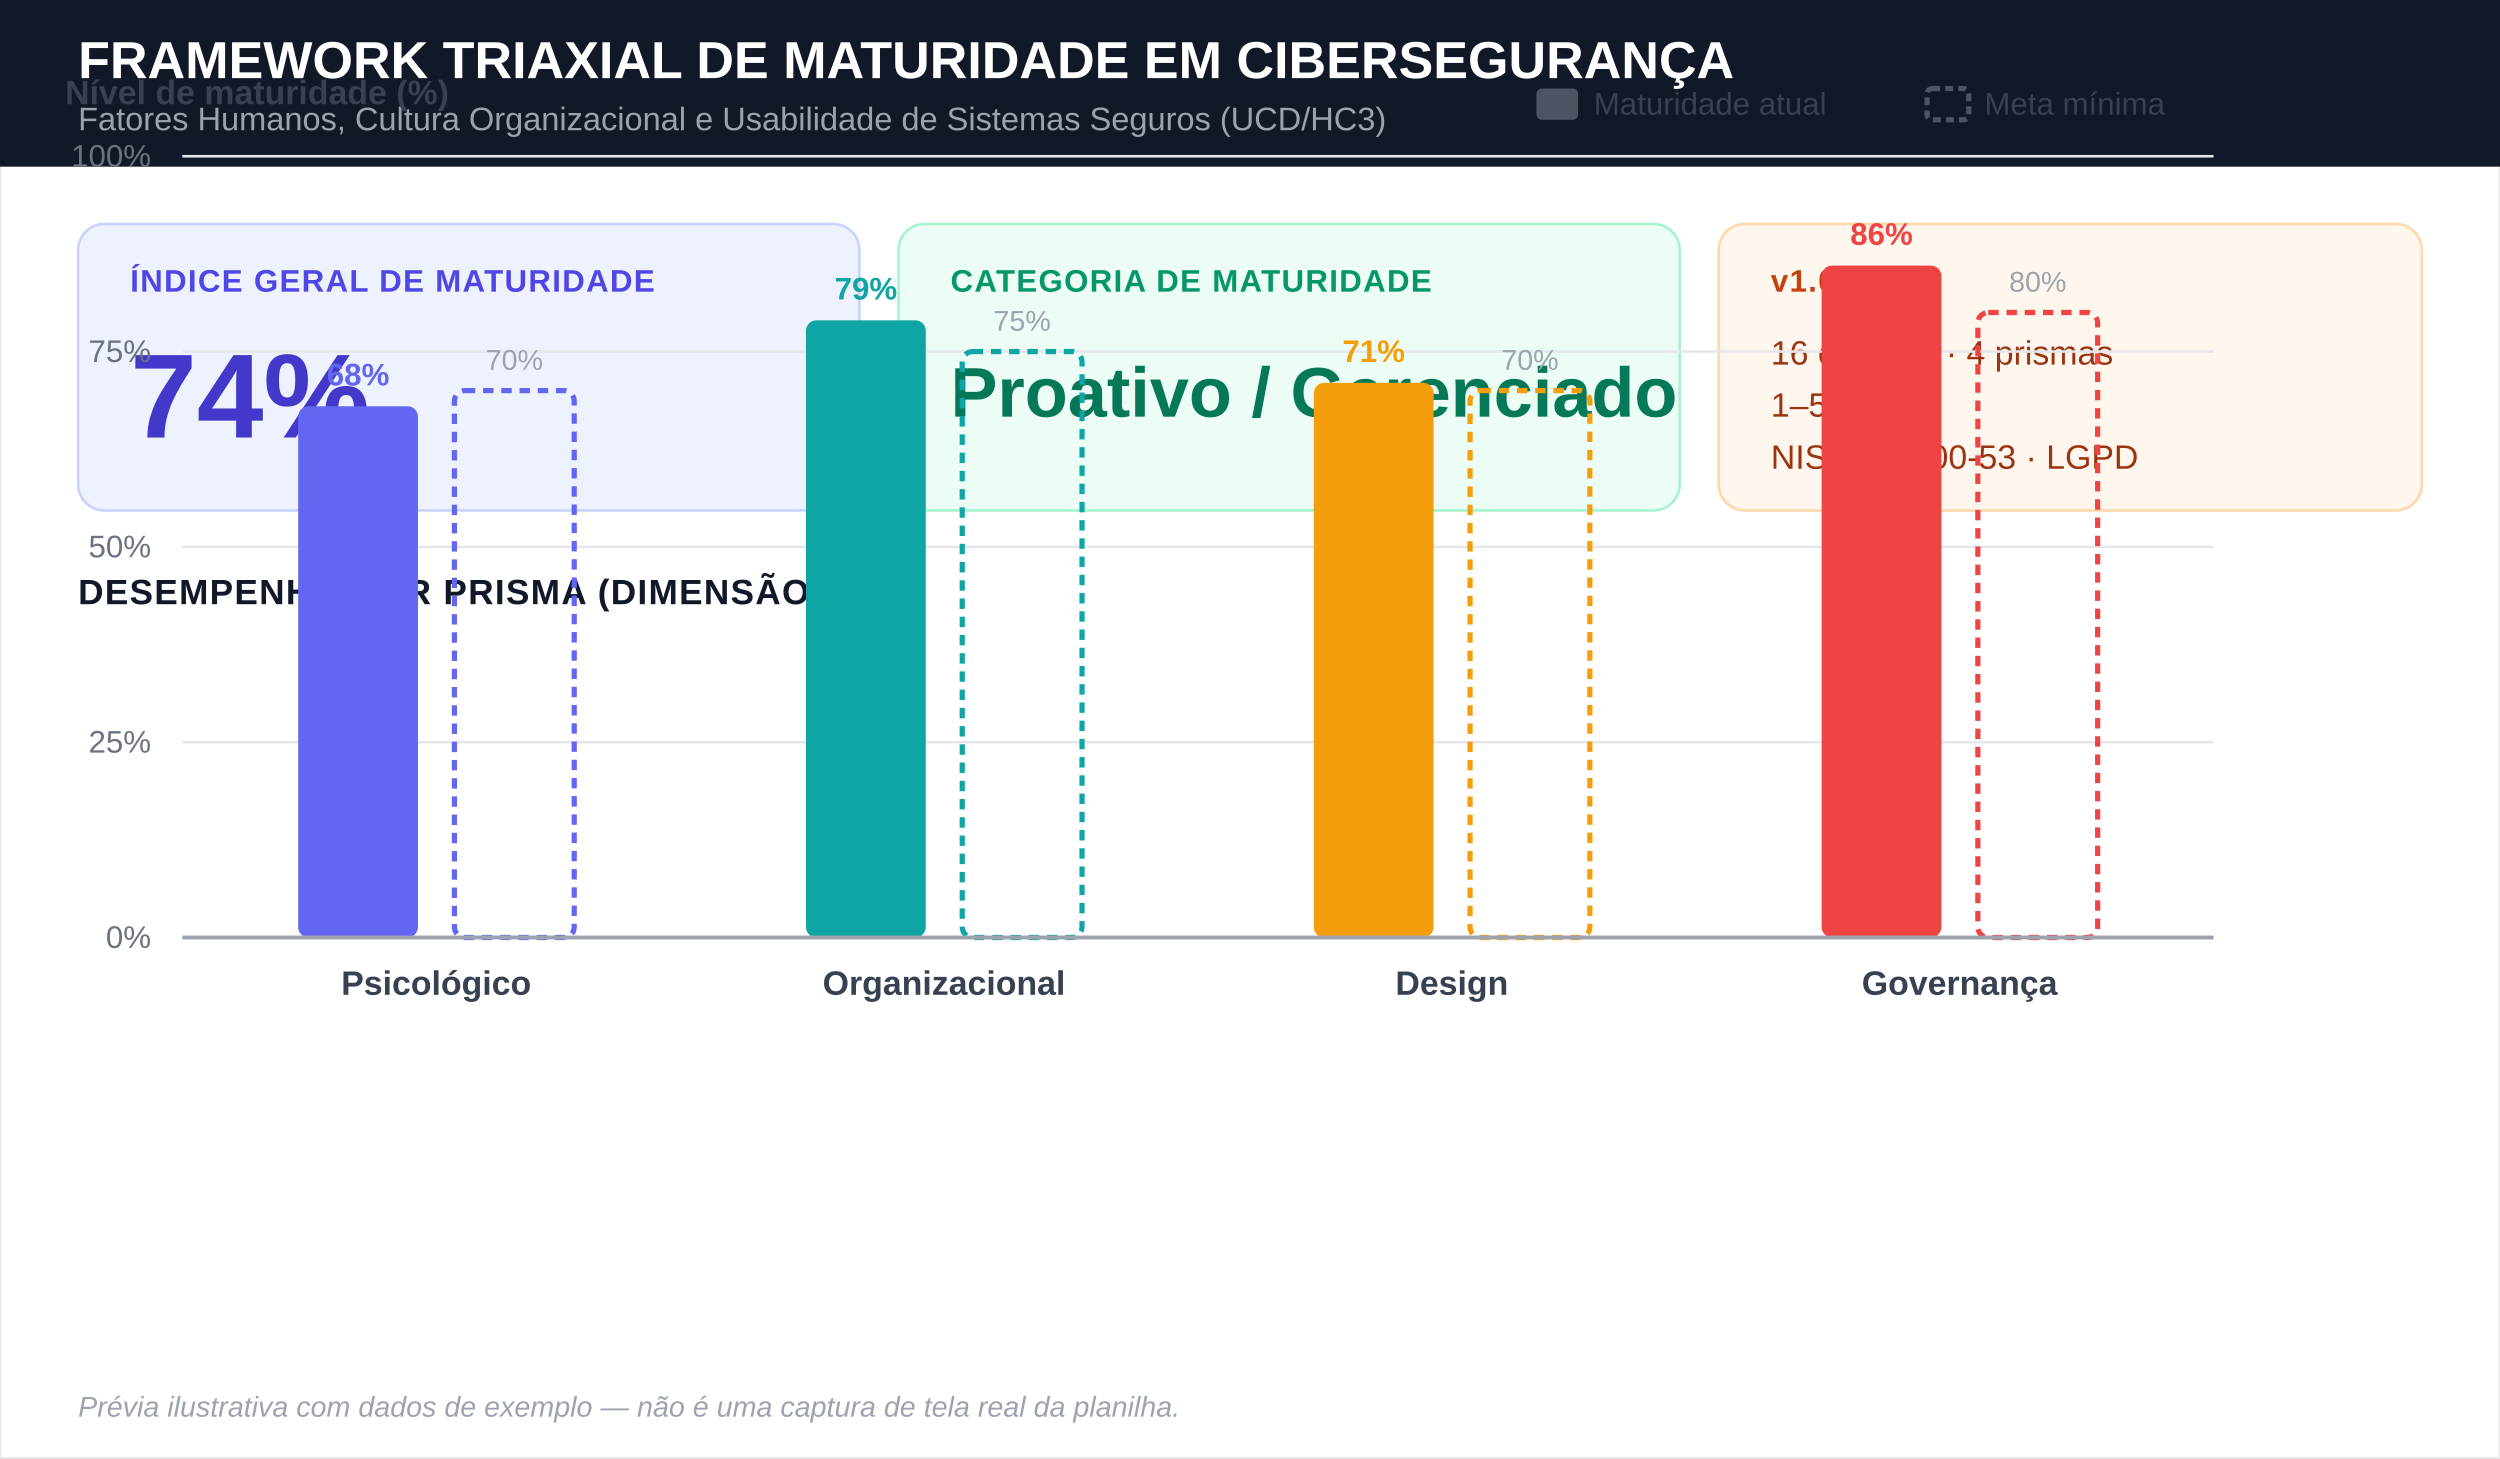
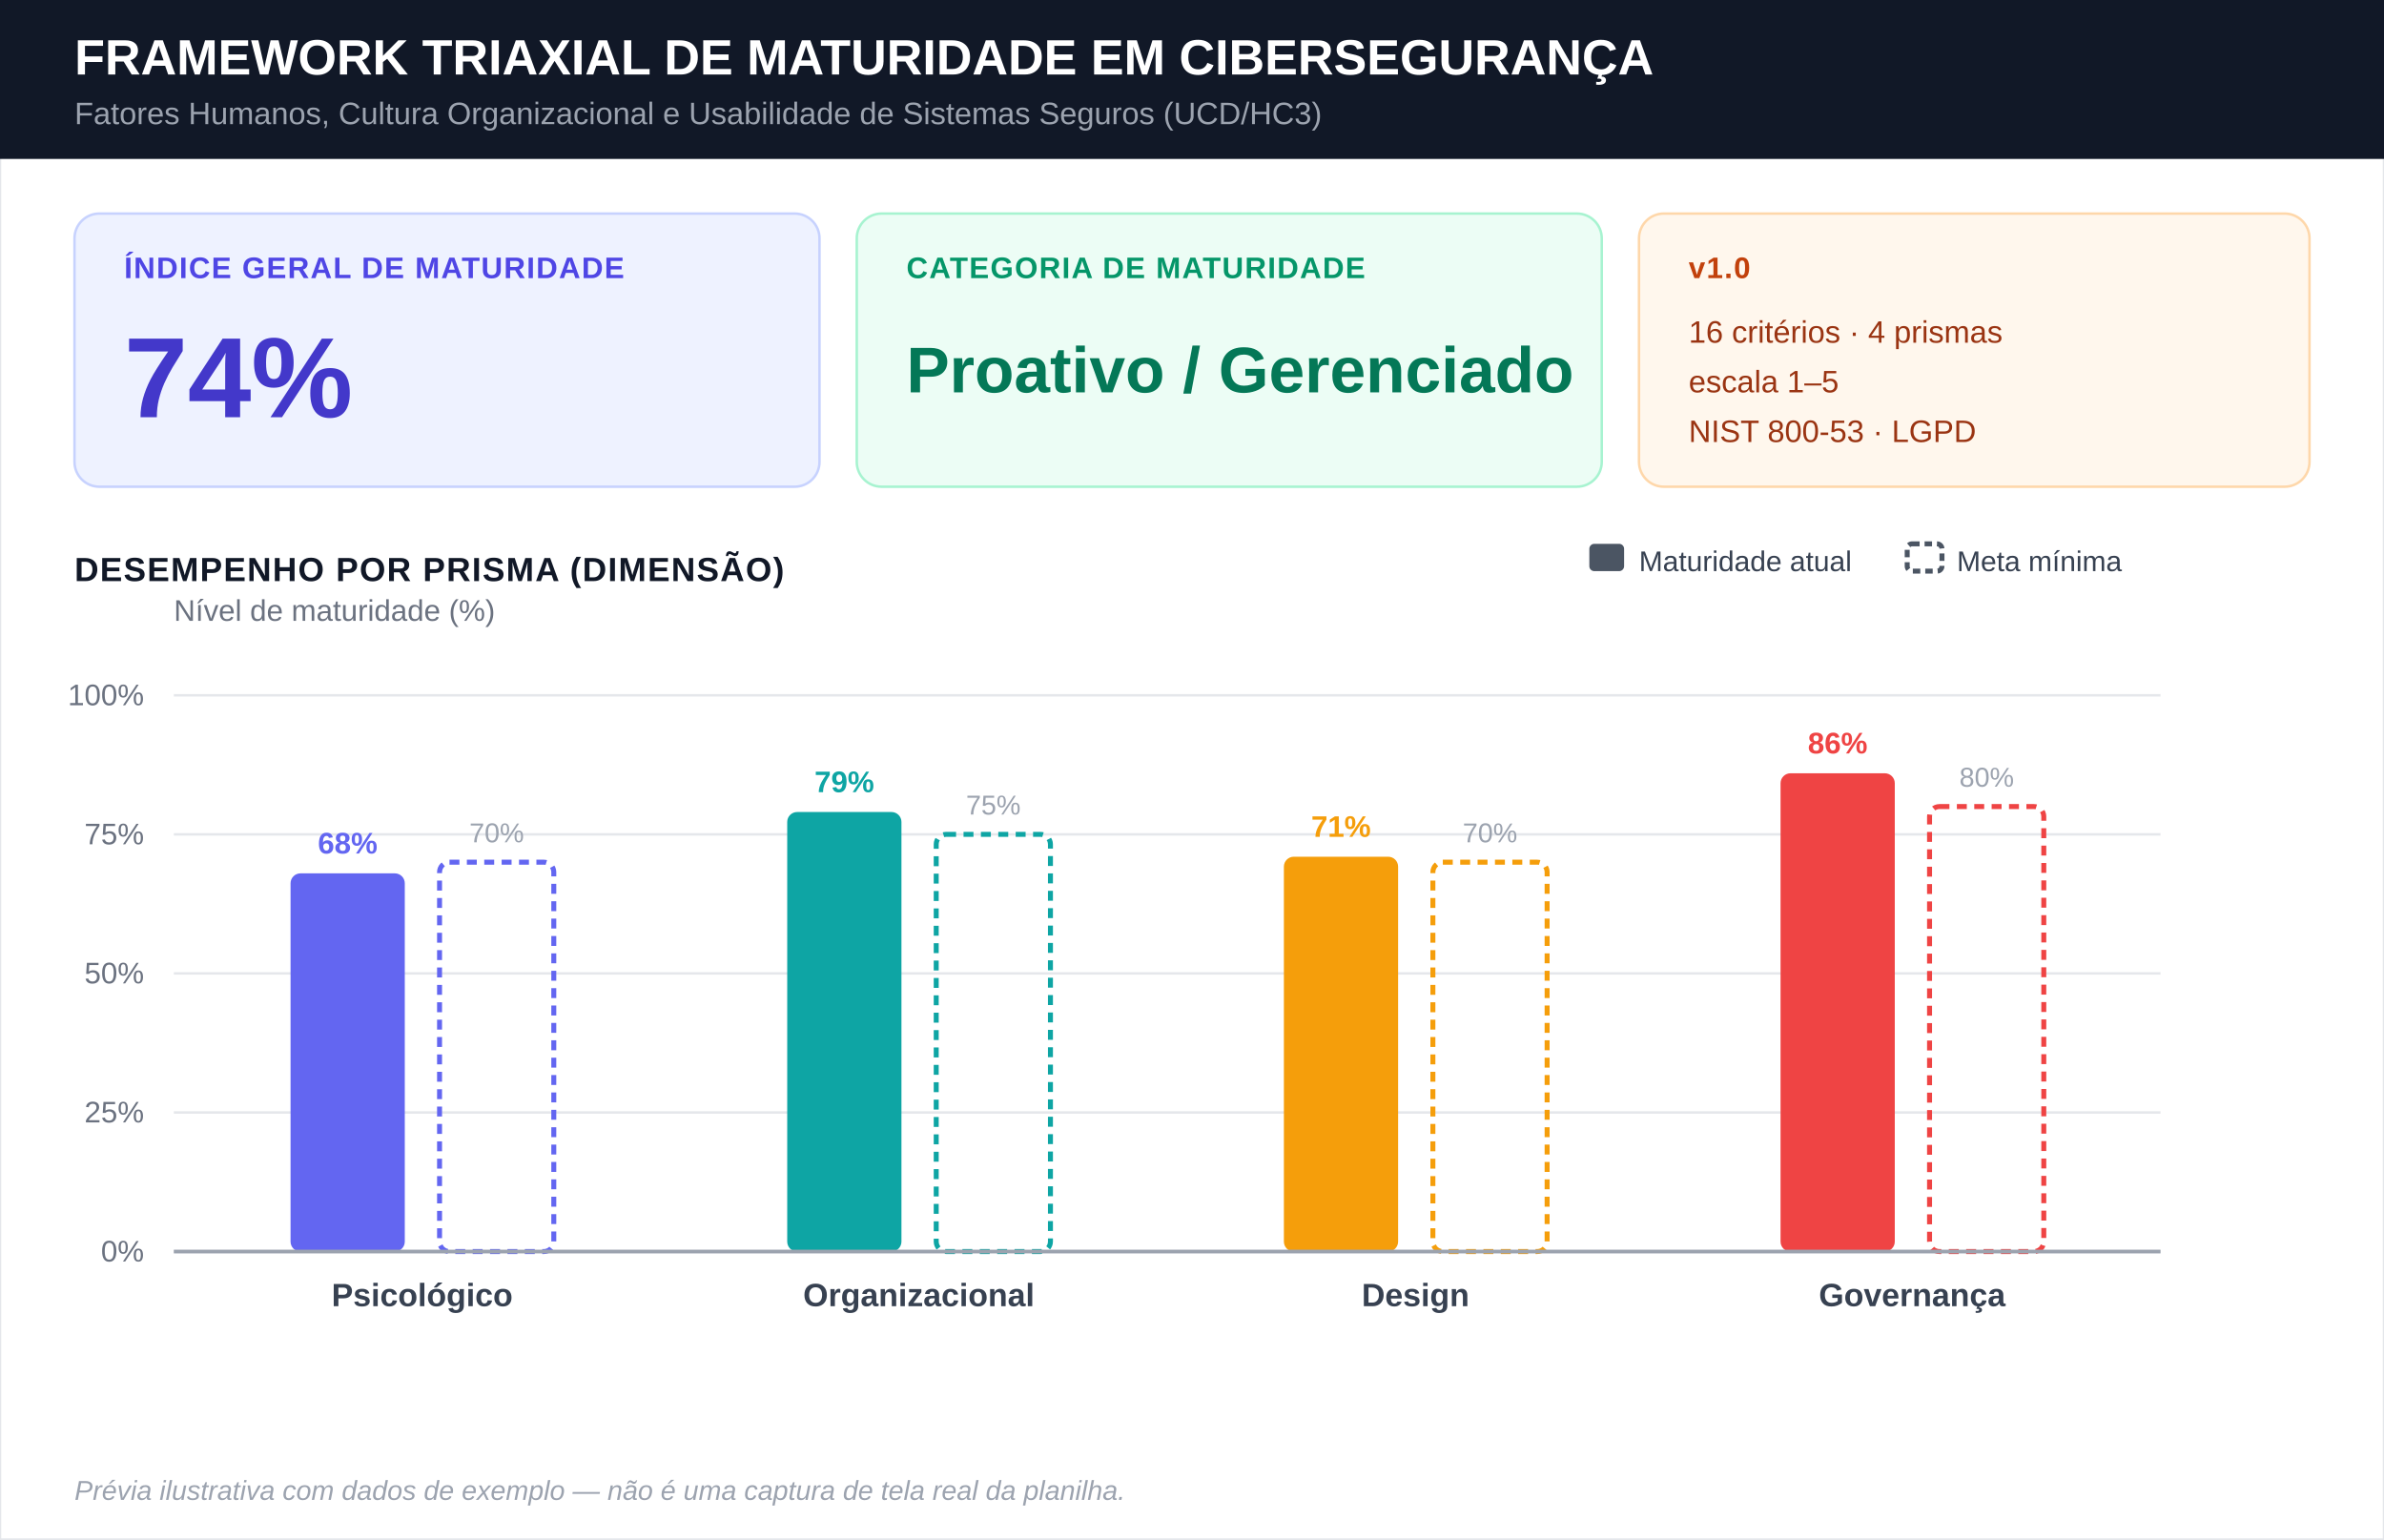
- <svg xmlns="http://www.w3.org/2000/svg" width="960" height="560" viewBox="0 0 960 560" font-family="Segoe UI, Arial, sans-serif">
-   <rect x="0" y="0" width="960" height="560" fill="#FFFFFF" stroke="#E5E7EB" stroke-width="1" />
+ <svg xmlns="http://www.w3.org/2000/svg" width="960" height="620" viewBox="0 0 960 620" font-family="Segoe UI, Arial, sans-serif">
+   <rect x="0" y="0" width="960" height="620" fill="#FFFFFF" stroke="#E5E7EB" stroke-width="1" />
  <rect x="0" y="0" width="960" height="64" fill="#111827" />
  <text x="30" y="30" font-size="20" font-weight="800" fill="#FFFFFF">FRAMEWORK TRIAXIAL DE MATURIDADE EM CIBERSEGURANÇA</text>
  <text x="30" y="50" font-size="12.5" fill="#9CA3AF">Fatores Humanos, Cultura Organizacional e Usabilidade de Sistemas Seguros (UCD/HC3)</text>
  <rect x="30" y="86" width="300" height="110" rx="10" fill="#EEF2FF" stroke="#C7D2FE" />
  <text x="50" y="112" font-size="12" font-weight="700" fill="#4F46E5" letter-spacing="0.5">ÍNDICE GERAL DE MATURIDADE</text>
  <text x="50" y="168" font-size="46" font-weight="800" fill="#4338CA">74%</text>
  <rect x="345" y="86" width="300" height="110" rx="10" fill="#ECFDF5" stroke="#A7F3D0" />
  <text x="365" y="112" font-size="12" font-weight="700" fill="#059669" letter-spacing="0.5">CATEGORIA DE MATURIDADE</text>
-   <text x="365" y="160" font-size="27" font-weight="800" fill="#047857">Proativo / Gerenciado</text>
+   <text x="365" y="158" font-size="26" font-weight="800" fill="#047857">Proativo / Gerenciado</text>
  <rect x="660" y="86" width="270" height="110" rx="10" fill="#FFF7ED" stroke="#FED7AA" />
  <text x="680" y="112" font-size="12" font-weight="700" fill="#C2410C" letter-spacing="0.5">v1.0</text>
-   <text x="680" y="140" font-size="13" fill="#9A3412">16 criterios · 4 prismas</text>
-   <text x="680" y="160" font-size="13" fill="#9A3412">1–5 escala</text>
-   <text x="680" y="180" font-size="13" fill="#9A3412">NIST SP 800-53 · LGPD</text>
-   <text x="30" y="232" font-size="13.5" font-weight="700" fill="#111827" letter-spacing="0.5">DESEMPENHO POR PRISMA (DIMENSÃO)</text>
-   <line x1="70" y1="360.0" x2="850" y2="360.0" stroke="#E5E7EB" stroke-width="1" />
-   <text x="58" y="364.0" text-anchor="end" font-size="12" fill="#6B7280" font-family="Segoe UI, Arial, sans-serif">0%</text>
-   <line x1="70" y1="285.0" x2="850" y2="285.0" stroke="#E5E7EB" stroke-width="1" />
-   <text x="58" y="289.0" text-anchor="end" font-size="12" fill="#6B7280" font-family="Segoe UI, Arial, sans-serif">25%</text>
-   <line x1="70" y1="210.0" x2="850" y2="210.0" stroke="#E5E7EB" stroke-width="1" />
-   <text x="58" y="214.0" text-anchor="end" font-size="12" fill="#6B7280" font-family="Segoe UI, Arial, sans-serif">50%</text>
-   <line x1="70" y1="135.0" x2="850" y2="135.0" stroke="#E5E7EB" stroke-width="1" />
-   <text x="58" y="139.0" text-anchor="end" font-size="12" fill="#6B7280" font-family="Segoe UI, Arial, sans-serif">75%</text>
-   <line x1="70" y1="60.0" x2="850" y2="60.0" stroke="#E5E7EB" stroke-width="1" />
-   <text x="58" y="64.0" text-anchor="end" font-size="12" fill="#6B7280" font-family="Segoe UI, Arial, sans-serif">100%</text>
-   <text x="25" y="40" font-size="13" fill="#374151" font-family="Segoe UI, Arial, sans-serif" font-weight="600">Nível de maturidade (%)</text>
-   <rect x="114.5" y="156.0" width="46" height="204.0" rx="4" fill="#6366F1" />
-   <text x="137.5" y="148.0" text-anchor="middle" font-size="12" font-weight="700" fill="#6366F1" font-family="Segoe UI, Arial, sans-serif">68%</text>
-   <rect x="174.5" y="150.0" width="46" height="210.0" rx="4" fill="none" stroke="#6366F1" stroke-width="2" stroke-dasharray="4,3" />
-   <text x="197.5" y="142.0" text-anchor="middle" font-size="11" fill="#9CA3AF" font-family="Segoe UI, Arial, sans-serif">70%</text>
-   <text x="167.5" y="382" text-anchor="middle" font-size="13" font-weight="600" fill="#374151" font-family="Segoe UI, Arial, sans-serif">Psicológico</text>
-   <rect x="309.5" y="123.0" width="46" height="237.0" rx="4" fill="#0EA5A4" />
-   <text x="332.5" y="115.0" text-anchor="middle" font-size="12" font-weight="700" fill="#0EA5A4" font-family="Segoe UI, Arial, sans-serif">79%</text>
-   <rect x="369.5" y="135.0" width="46" height="225.0" rx="4" fill="none" stroke="#0EA5A4" stroke-width="2" stroke-dasharray="4,3" />
-   <text x="392.5" y="127.0" text-anchor="middle" font-size="11" fill="#9CA3AF" font-family="Segoe UI, Arial, sans-serif">75%</text>
-   <text x="362.5" y="382" text-anchor="middle" font-size="13" font-weight="600" fill="#374151" font-family="Segoe UI, Arial, sans-serif">Organizacional</text>
-   <rect x="504.5" y="147.0" width="46" height="213.0" rx="4" fill="#F59E0B" />
-   <text x="527.5" y="139.0" text-anchor="middle" font-size="12" font-weight="700" fill="#F59E0B" font-family="Segoe UI, Arial, sans-serif">71%</text>
-   <rect x="564.5" y="150.0" width="46" height="210.0" rx="4" fill="none" stroke="#F59E0B" stroke-width="2" stroke-dasharray="4,3" />
-   <text x="587.5" y="142.0" text-anchor="middle" font-size="11" fill="#9CA3AF" font-family="Segoe UI, Arial, sans-serif">70%</text>
-   <text x="557.5" y="382" text-anchor="middle" font-size="13" font-weight="600" fill="#374151" font-family="Segoe UI, Arial, sans-serif">Design</text>
-   <rect x="699.5" y="102.0" width="46" height="258.0" rx="4" fill="#EF4444" />
-   <text x="722.5" y="94.0" text-anchor="middle" font-size="12" font-weight="700" fill="#EF4444" font-family="Segoe UI, Arial, sans-serif">86%</text>
-   <rect x="759.5" y="120.0" width="46" height="240.0" rx="4" fill="none" stroke="#EF4444" stroke-width="2" stroke-dasharray="4,3" />
-   <text x="782.5" y="112.0" text-anchor="middle" font-size="11" fill="#9CA3AF" font-family="Segoe UI, Arial, sans-serif">80%</text>
-   <text x="752.5" y="382" text-anchor="middle" font-size="13" font-weight="600" fill="#374151" font-family="Segoe UI, Arial, sans-serif">Governança</text>
-   <line x1="70" y1="360" x2="850" y2="360" stroke="#9CA3AF" stroke-width="1.5" />
-   <rect x="590" y="34" width="16" height="12" rx="2" fill="#4B5563" />
-   <text x="612" y="44" font-size="12" fill="#374151" font-family="Segoe UI, Arial, sans-serif">Maturidade atual</text>
-   <rect x="740" y="34" width="16" height="12" rx="2" fill="none" stroke="#4B5563" stroke-width="2" stroke-dasharray="3,2" />
-   <text x="762" y="44" font-size="12" fill="#374151" font-family="Segoe UI, Arial, sans-serif">Meta mínima</text>
-   <text x="30" y="544" font-size="11" fill="#9CA3AF" font-style="italic">Prévia ilustrativa com dados de exemplo — não é uma captura de tela real da planilha.</text>
+   <text x="680" y="138" font-size="12.5" fill="#9A3412">16 critérios · 4 prismas</text>
+   <text x="680" y="158" font-size="12.5" fill="#9A3412">escala 1–5</text>
+   <text x="680" y="178" font-size="12.5" fill="#9A3412">NIST 800-53 · LGPD</text>
+   <text x="30" y="234" font-size="13.5" font-weight="700" fill="#111827" letter-spacing="0.5">DESEMPENHO POR PRISMA (DIMENSÃO)</text>
+   <line x1="70" y1="504.0" x2="870" y2="504.0" stroke="#E5E7EB" stroke-width="1" />
+   <text x="58" y="508.0" text-anchor="end" font-size="12" fill="#6B7280" font-family="Segoe UI, Arial, sans-serif">0%</text>
+   <line x1="70" y1="448.0" x2="870" y2="448.0" stroke="#E5E7EB" stroke-width="1" />
+   <text x="58" y="452.0" text-anchor="end" font-size="12" fill="#6B7280" font-family="Segoe UI, Arial, sans-serif">25%</text>
+   <line x1="70" y1="392.0" x2="870" y2="392.0" stroke="#E5E7EB" stroke-width="1" />
+   <text x="58" y="396.0" text-anchor="end" font-size="12" fill="#6B7280" font-family="Segoe UI, Arial, sans-serif">50%</text>
+   <line x1="70" y1="336.0" x2="870" y2="336.0" stroke="#E5E7EB" stroke-width="1" />
+   <text x="58" y="340.0" text-anchor="end" font-size="12" fill="#6B7280" font-family="Segoe UI, Arial, sans-serif">75%</text>
+   <line x1="70" y1="280.0" x2="870" y2="280.0" stroke="#E5E7EB" stroke-width="1" />
+   <text x="58" y="284.0" text-anchor="end" font-size="12" fill="#6B7280" font-family="Segoe UI, Arial, sans-serif">100%</text>
+   <text x="70" y="250" font-size="12" fill="#6B7280" font-family="Segoe UI, Arial, sans-serif">Nível de maturidade (%)</text>
+   <rect x="117.0" y="351.7" width="46" height="152.3" rx="4" fill="#6366F1" />
+   <text x="140.0" y="343.7" text-anchor="middle" font-size="12" font-weight="700" fill="#6366F1" font-family="Segoe UI, Arial, sans-serif">68%</text>
+   <rect x="177.0" y="347.2" width="46" height="156.8" rx="4" fill="none" stroke="#6366F1" stroke-width="2" stroke-dasharray="4,3" />
+   <text x="200.0" y="339.2" text-anchor="middle" font-size="11" fill="#9CA3AF" font-family="Segoe UI, Arial, sans-serif">70%</text>
+   <text x="170.0" y="526" text-anchor="middle" font-size="13" font-weight="600" fill="#374151" font-family="Segoe UI, Arial, sans-serif">Psicológico</text>
+   <rect x="317.0" y="327.0" width="46" height="177.0" rx="4" fill="#0EA5A4" />
+   <text x="340.0" y="319.0" text-anchor="middle" font-size="12" font-weight="700" fill="#0EA5A4" font-family="Segoe UI, Arial, sans-serif">79%</text>
+   <rect x="377.0" y="336.0" width="46" height="168.0" rx="4" fill="none" stroke="#0EA5A4" stroke-width="2" stroke-dasharray="4,3" />
+   <text x="400.0" y="328.0" text-anchor="middle" font-size="11" fill="#9CA3AF" font-family="Segoe UI, Arial, sans-serif">75%</text>
+   <text x="370.0" y="526" text-anchor="middle" font-size="13" font-weight="600" fill="#374151" font-family="Segoe UI, Arial, sans-serif">Organizacional</text>
+   <rect x="517.0" y="345.0" width="46" height="159.0" rx="4" fill="#F59E0B" />
+   <text x="540.0" y="337.0" text-anchor="middle" font-size="12" font-weight="700" fill="#F59E0B" font-family="Segoe UI, Arial, sans-serif">71%</text>
+   <rect x="577.0" y="347.2" width="46" height="156.8" rx="4" fill="none" stroke="#F59E0B" stroke-width="2" stroke-dasharray="4,3" />
+   <text x="600.0" y="339.2" text-anchor="middle" font-size="11" fill="#9CA3AF" font-family="Segoe UI, Arial, sans-serif">70%</text>
+   <text x="570.0" y="526" text-anchor="middle" font-size="13" font-weight="600" fill="#374151" font-family="Segoe UI, Arial, sans-serif">Design</text>
+   <rect x="717.0" y="311.4" width="46" height="192.6" rx="4" fill="#EF4444" />
+   <text x="740.0" y="303.4" text-anchor="middle" font-size="12" font-weight="700" fill="#EF4444" font-family="Segoe UI, Arial, sans-serif">86%</text>
+   <rect x="777.0" y="324.8" width="46" height="179.2" rx="4" fill="none" stroke="#EF4444" stroke-width="2" stroke-dasharray="4,3" />
+   <text x="800.0" y="316.8" text-anchor="middle" font-size="11" fill="#9CA3AF" font-family="Segoe UI, Arial, sans-serif">80%</text>
+   <text x="770.0" y="526" text-anchor="middle" font-size="13" font-weight="600" fill="#374151" font-family="Segoe UI, Arial, sans-serif">Governança</text>
+   <line x1="70" y1="504" x2="870" y2="504" stroke="#9CA3AF" stroke-width="1.5" />
+   <rect x="640" y="219" width="14" height="11" rx="2" fill="#4B5563" />
+   <text x="660" y="230" font-size="11.5" fill="#374151" font-family="Segoe UI, Arial, sans-serif">Maturidade atual</text>
+   <rect x="768" y="219" width="14" height="11" rx="2" fill="none" stroke="#4B5563" stroke-width="2" stroke-dasharray="3,2" />
+   <text x="788" y="230" font-size="11.5" fill="#374151" font-family="Segoe UI, Arial, sans-serif">Meta mínima</text>
+   <text x="30" y="604" font-size="11" fill="#9CA3AF" font-style="italic">Prévia ilustrativa com dados de exemplo — não é uma captura de tela real da planilha.</text>
</svg>
